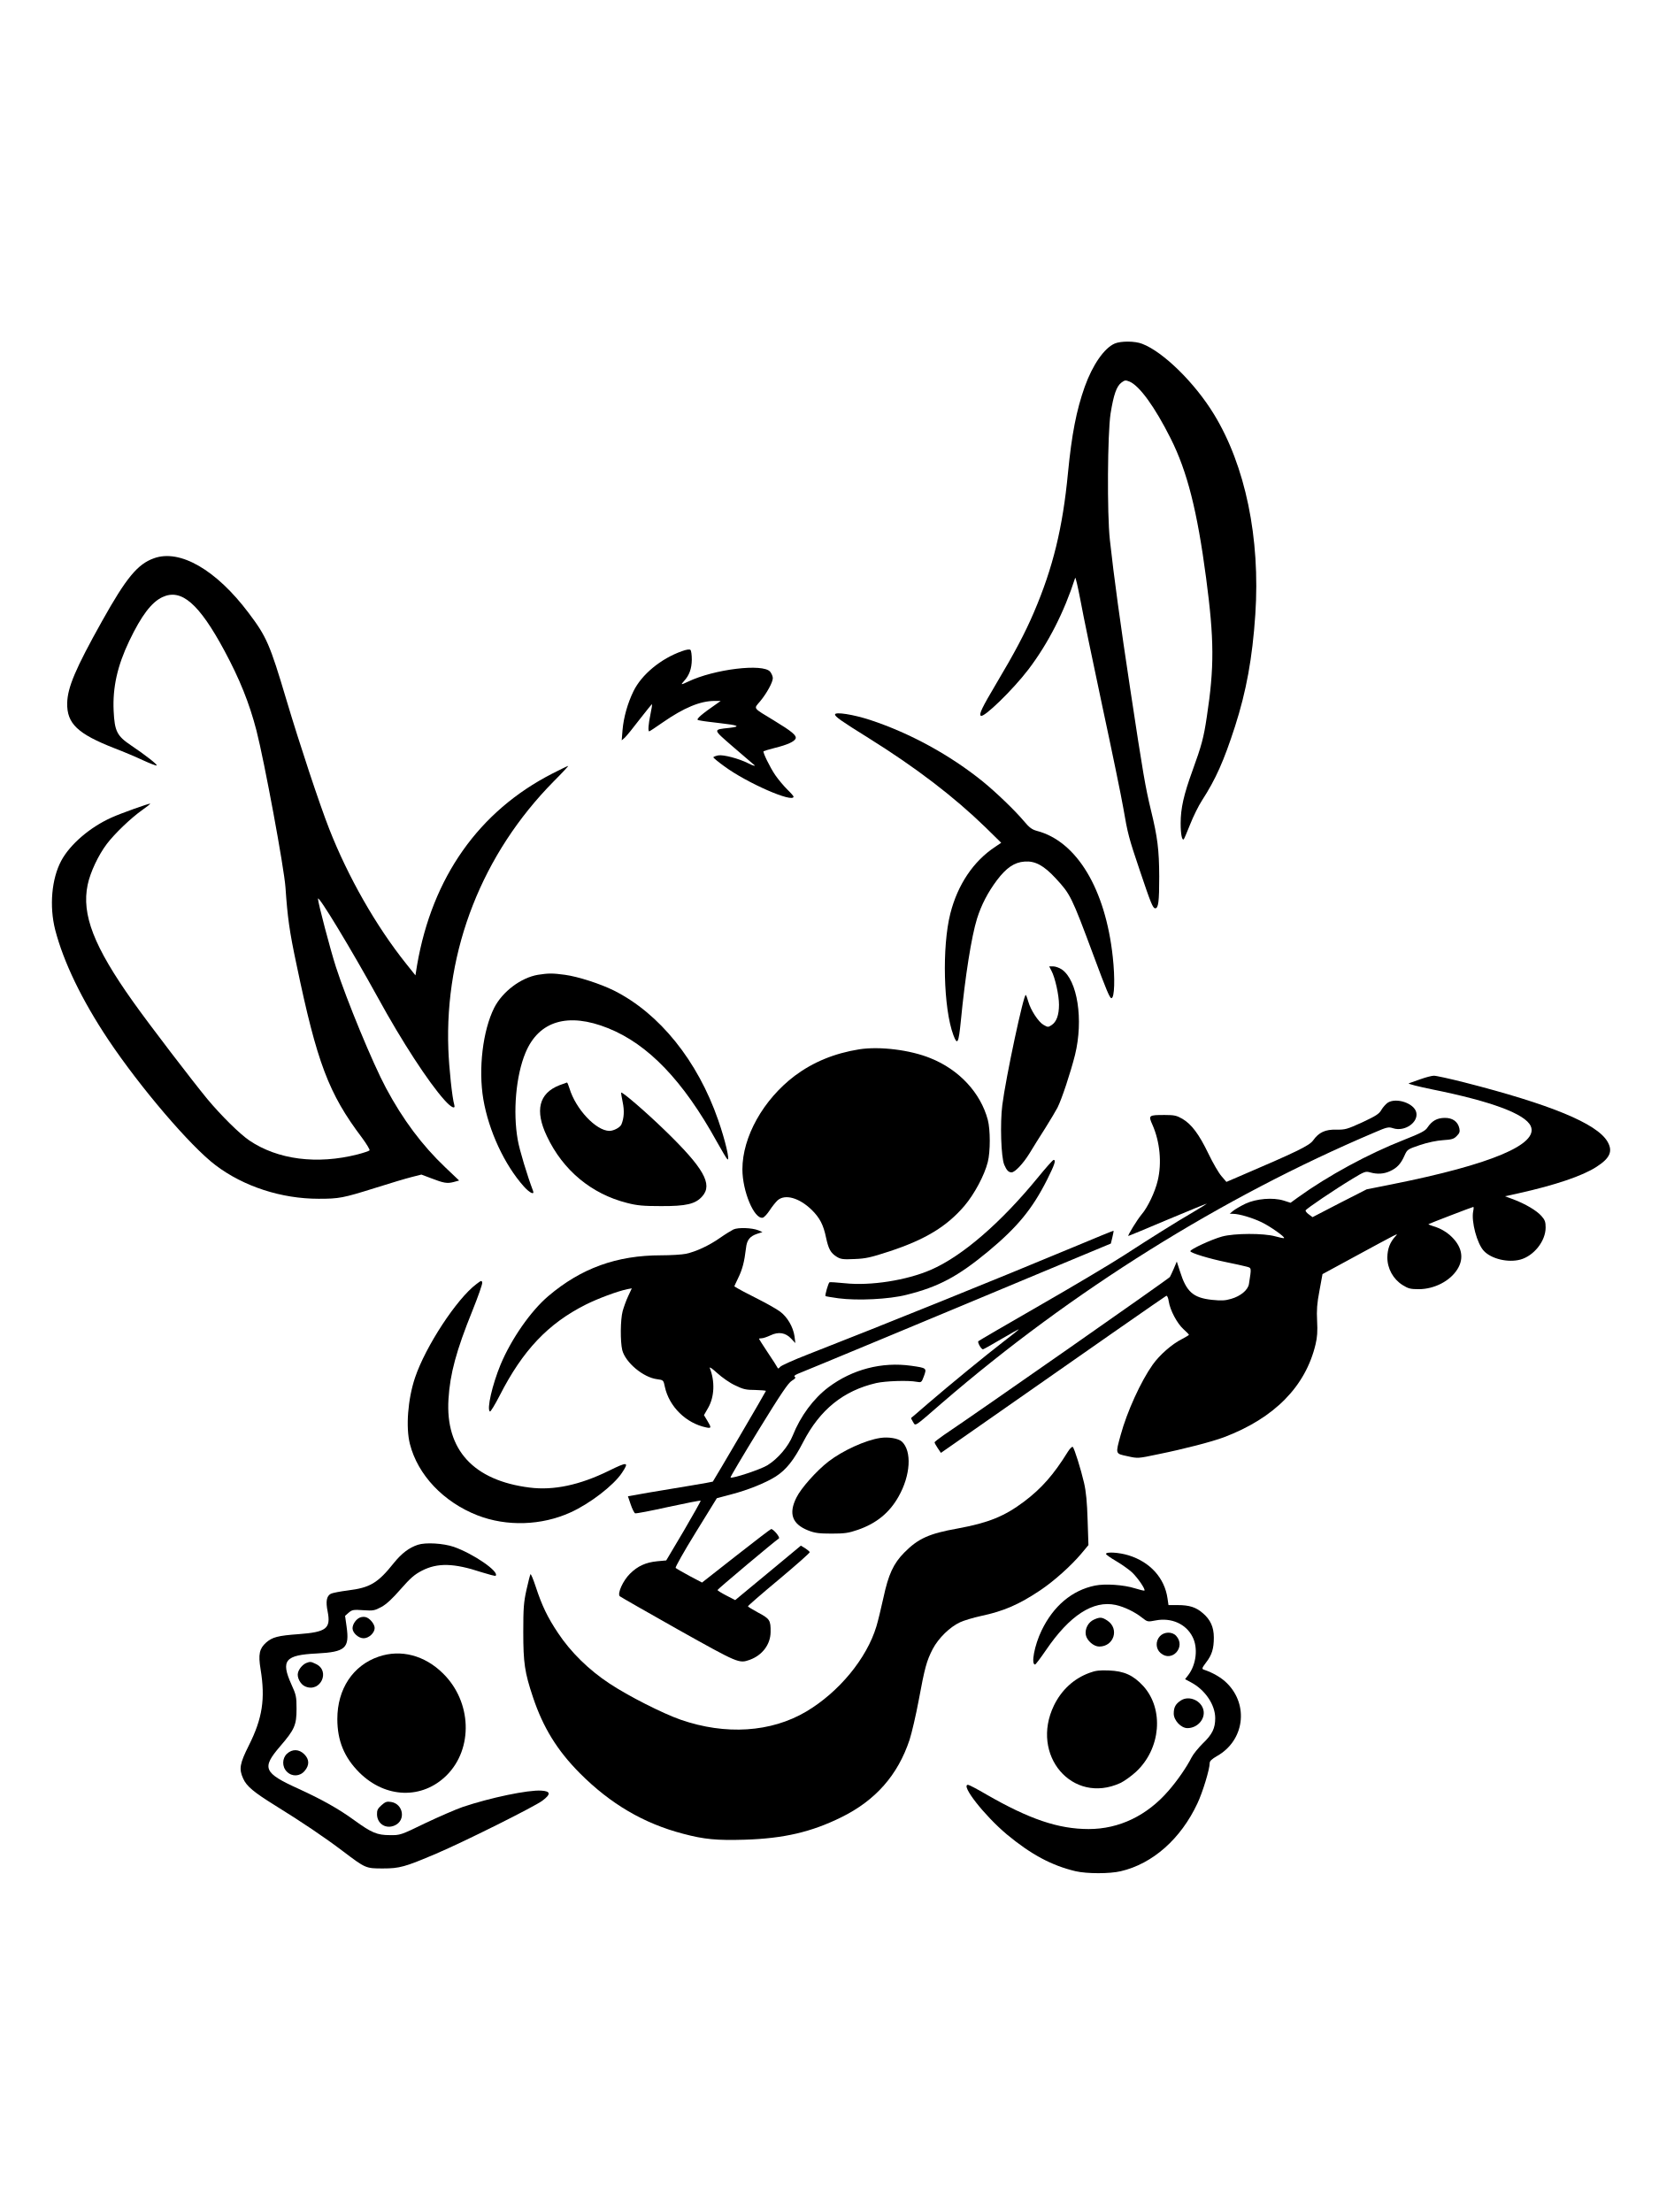
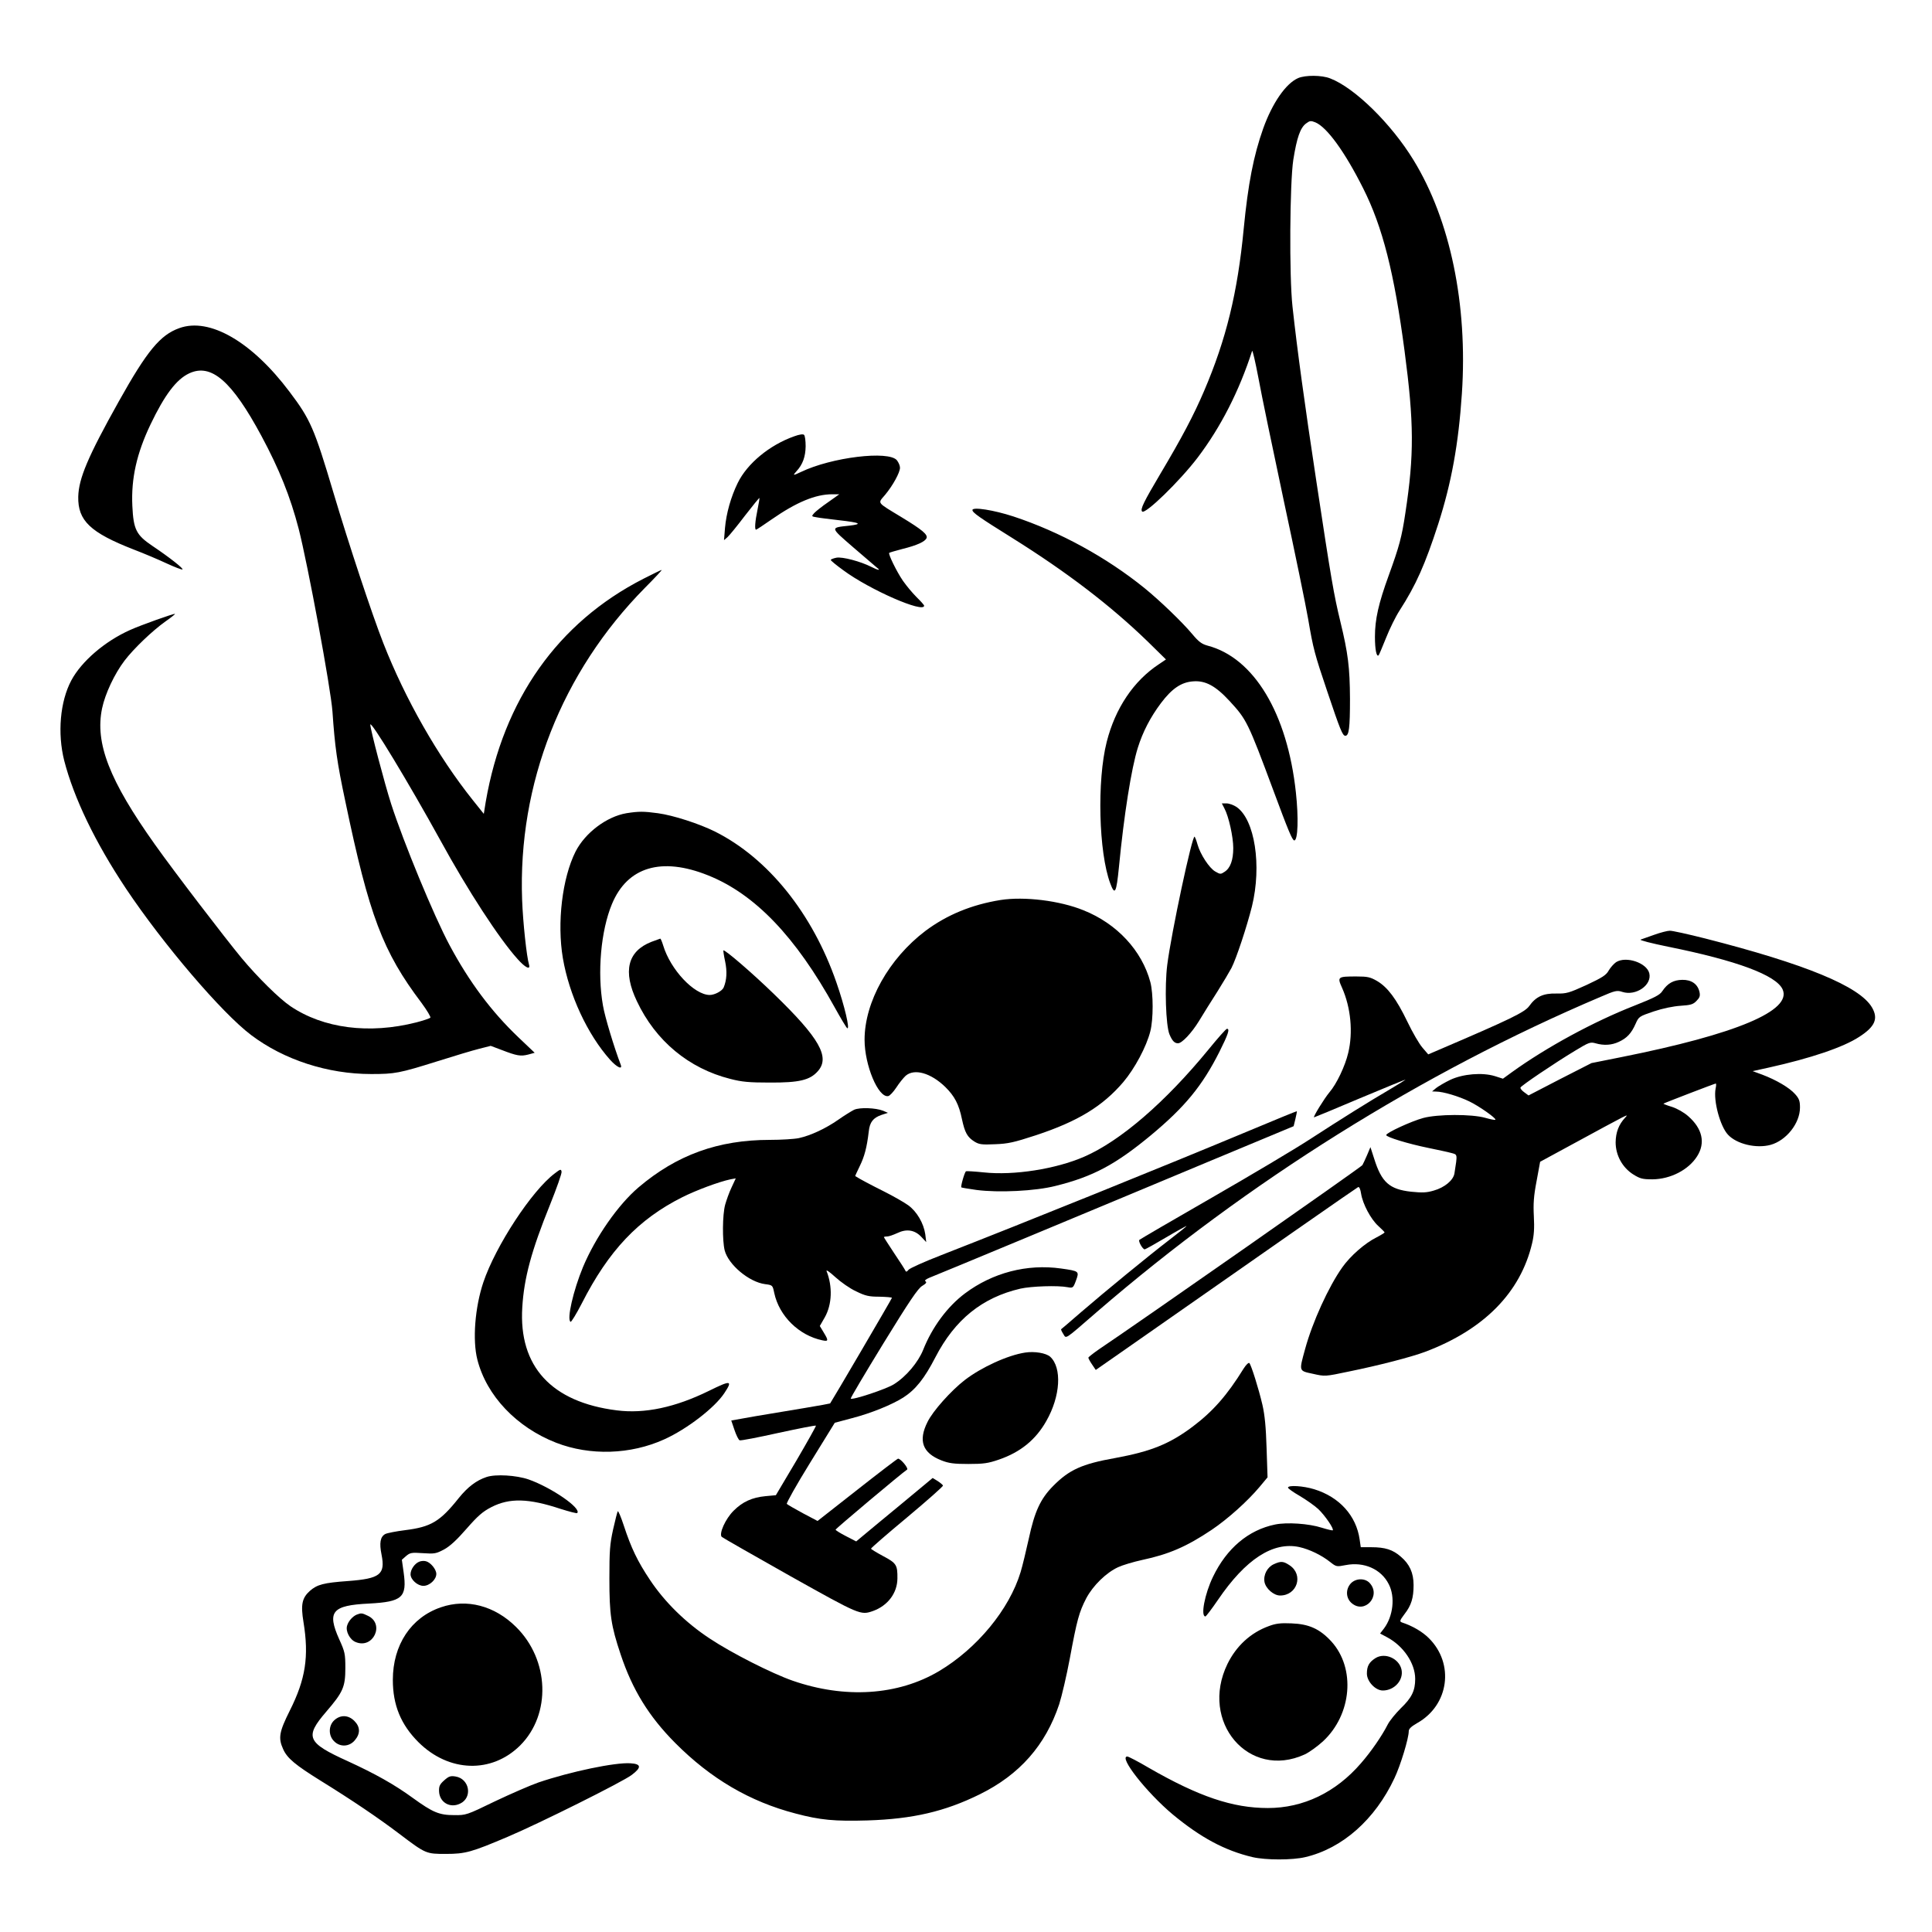
- <svg xmlns="http://www.w3.org/2000/svg" version="1.0" width="1200pt" height="1600pt" viewBox="0 0 1200 1600" preserveAspectRatio="xMidYMid meet">
-   <g transform="translate(0,1600) scale(0.1,-0.1)" fill="#000000" stroke="none">
-     <path d="M8063 13515 c-76 -33 -160 -154 -217 -313 -60 -169 -94 -344 -121 -622 -38 -398 -109 -688 -246 -1008 -64 -150 -139 -292 -273 -517 -103 -174 -125 -219 -112 -232 19 -20 233 188 345 335 144 190 258 414 338 662 3 8 20 -67 39 -166 18 -100 90 -445 158 -765 69 -321 137 -651 151 -733 32 -187 40 -217 119 -451 80 -238 95 -275 112 -275 23 0 29 48 29 230 -1 195 -12 283 -60 480 -40 166 -56 256 -150 878 -71 468 -118 811 -147 1077 -21 190 -17 770 5 913 22 137 43 198 79 225 24 18 30 18 58 7 72 -30 183 -183 297 -410 121 -240 193 -526 257 -1010 59 -446 60 -646 5 -1006 -22 -149 -38 -208 -103 -387 -64 -176 -86 -274 -86 -382 0 -80 10 -128 23 -115 3 3 23 51 46 108 22 56 60 133 84 170 102 158 159 287 240 537 82 255 126 496 147 810 37 552 -72 1078 -300 1450 -138 226 -366 450 -518 508 -52 21 -155 21 -199 2z" />
-     <path d="M1114 11962 c-119 -42 -201 -142 -376 -455 -193 -345 -249 -479 -252 -592 -3 -149 75 -223 344 -328 63 -24 155 -63 204 -86 50 -23 94 -40 99 -38 11 3 -80 75 -186 146 -101 68 -118 102 -125 249 -8 170 27 326 113 506 88 184 161 280 240 317 137 64 265 -47 449 -389 110 -205 179 -376 231 -576 57 -222 200 -993 210 -1136 15 -217 28 -314 80 -558 148 -709 232 -932 473 -1251 34 -46 59 -88 55 -92 -5 -5 -44 -18 -86 -29 -294 -75 -579 -38 -784 101 -69 47 -202 178 -303 299 -104 126 -419 537 -538 705 -283 398 -373 630 -328 845 19 91 77 214 139 296 57 75 174 187 256 245 33 23 59 44 58 46 -5 4 -213 -70 -279 -100 -157 -70 -302 -195 -365 -313 -70 -131 -87 -329 -44 -499 60 -232 192 -507 384 -795 230 -344 594 -771 777 -909 204 -154 476 -242 745 -242 148 0 175 5 411 79 104 33 221 68 261 78 l71 18 69 -26 c93 -36 117 -40 164 -28 l40 11 -101 96 c-167 159 -305 343 -428 573 -97 181 -285 637 -362 875 -41 127 -130 466 -130 494 0 33 240 -364 435 -718 170 -311 366 -612 480 -738 47 -53 81 -70 71 -35 -15 49 -38 265 -43 402 -27 721 246 1415 762 1938 61 61 108 112 105 112 -4 0 -55 -25 -114 -55 -532 -272 -869 -750 -979 -1385 l-12 -75 -68 85 c-218 273 -420 628 -556 975 -71 181 -214 613 -310 935 -119 400 -143 455 -273 627 -233 310 -496 463 -684 395z" />
-     <path d="M4933 11290 c-153 -54 -292 -169 -351 -290 -42 -86 -71 -188 -79 -280 l-6 -75 22 19 c12 11 61 71 108 133 48 62 88 111 90 110 1 -2 -4 -35 -12 -73 -15 -72 -19 -124 -9 -124 3 0 47 29 97 64 154 107 272 156 376 156 l44 0 -69 -49 c-38 -26 -77 -57 -87 -68 -18 -20 -17 -21 15 -26 18 -4 80 -11 138 -18 133 -15 151 -24 65 -34 -120 -13 -121 -8 24 -134 72 -62 138 -119 148 -127 26 -19 8 -17 -35 5 -67 34 -180 64 -217 57 -19 -4 -35 -10 -35 -14 0 -4 35 -33 78 -64 163 -121 502 -269 502 -220 0 4 -21 28 -46 52 -25 25 -64 71 -86 103 -39 57 -92 166 -85 173 2 2 38 13 81 24 93 23 142 46 151 68 8 22 -26 51 -156 130 -158 96 -148 83 -101 139 48 58 92 138 92 168 0 13 -9 33 -19 46 -50 62 -406 19 -595 -72 -51 -24 -54 -24 -29 4 39 42 56 90 57 155 0 34 -4 66 -10 71 -5 6 -29 3 -61 -9z" />
-     <path d="M6040 10832 c0 -16 43 -46 245 -172 341 -213 614 -422 843 -644 l114 -112 -43 -29 c-158 -104 -272 -274 -325 -483 -61 -240 -50 -687 22 -879 29 -78 38 -59 54 102 31 322 77 612 117 740 31 99 78 190 144 278 68 90 126 130 200 135 76 6 139 -28 225 -121 107 -116 114 -129 274 -559 92 -248 117 -308 129 -308 23 0 27 143 10 298 -53 492 -261 837 -549 912 -36 10 -55 24 -95 72 -62 74 -199 206 -296 285 -236 191 -526 350 -814 445 -122 40 -255 61 -255 40z" />
-     <path d="M7605 8979 c27 -50 55 -178 55 -246 0 -75 -18 -125 -54 -148 -24 -16 -27 -16 -58 2 -37 21 -93 107 -110 168 -6 22 -14 43 -18 48 -14 16 -145 -598 -170 -796 -17 -133 -9 -378 14 -432 17 -40 31 -55 53 -55 24 0 84 63 130 138 26 43 77 125 115 184 37 59 76 125 87 146 31 61 95 255 127 382 62 253 18 540 -96 618 -18 12 -46 22 -62 22 l-29 0 16 -31z" />
-     <path d="M3891 8949 c-123 -21 -256 -121 -316 -238 -83 -165 -116 -443 -79 -662 39 -229 153 -474 293 -631 43 -48 80 -65 66 -30 -40 105 -98 295 -110 367 -36 203 -13 465 56 630 96 231 308 294 597 178 290 -116 543 -379 787 -821 37 -67 72 -125 77 -128 19 -12 -16 138 -67 284 -149 430 -425 772 -754 937 -99 49 -259 101 -355 114 -88 12 -119 12 -195 0z" />
-     <path d="M6215 8410 c-180 -29 -333 -92 -467 -192 -227 -172 -378 -441 -378 -676 0 -158 85 -362 147 -350 10 2 32 26 50 53 18 28 44 60 58 73 54 47 156 18 246 -69 58 -57 85 -108 104 -201 18 -83 33 -111 78 -139 28 -17 45 -20 127 -16 82 3 117 11 255 56 260 86 414 180 542 330 71 84 144 220 168 316 19 75 19 233 0 305 -52 195 -207 363 -415 446 -147 60 -367 87 -515 64z" />
-     <path d="M10275 8194 c-38 -13 -77 -27 -85 -30 -8 -4 68 -23 170 -44 427 -86 672 -177 712 -265 60 -132 -286 -278 -1002 -421 l-185 -37 -196 -100 -195 -101 -27 20 c-14 10 -25 23 -23 29 3 11 210 151 341 230 84 51 93 54 125 45 52 -15 100 -12 145 9 50 23 78 53 104 112 20 45 22 46 113 77 57 19 121 32 167 35 61 4 77 8 98 30 20 20 24 31 19 55 -11 50 -50 77 -107 76 -55 -1 -91 -21 -124 -70 -15 -24 -49 -41 -170 -89 -258 -101 -550 -260 -765 -415 l-55 -40 -50 16 c-78 24 -198 14 -277 -23 -35 -17 -74 -40 -88 -51 l-25 -21 25 -1 c43 0 140 -29 206 -61 59 -28 170 -106 162 -114 -2 -3 -31 3 -63 12 -84 24 -297 23 -385 -1 -74 -20 -230 -92 -230 -106 0 -13 139 -55 262 -80 57 -12 120 -25 141 -31 41 -11 40 -4 21 -126 -6 -43 -61 -89 -129 -108 -44 -13 -70 -14 -140 -7 -136 15 -184 59 -230 206 l-23 71 -21 -50 c-12 -27 -25 -56 -29 -62 -6 -11 -1389 -978 -1635 -1143 -36 -25 -67 -49 -67 -53 0 -4 10 -23 23 -42 l23 -34 155 108 c936 655 1466 1024 1475 1028 7 2 14 -14 18 -41 10 -64 60 -158 106 -200 22 -20 40 -38 40 -41 0 -2 -22 -16 -49 -30 -73 -36 -164 -116 -214 -187 -85 -120 -185 -339 -231 -508 -38 -139 -40 -134 49 -153 75 -17 75 -17 222 14 187 38 388 90 476 123 365 138 591 368 663 673 12 49 15 95 11 168 -4 78 -1 126 17 219 l22 120 199 108 c365 198 352 192 329 166 -40 -43 -58 -91 -59 -153 0 -81 42 -157 110 -200 42 -26 57 -30 119 -30 112 1 224 59 277 143 53 83 33 172 -55 249 -27 24 -68 47 -101 58 -31 9 -55 19 -53 20 4 4 319 125 325 125 3 0 3 -14 -1 -31 -15 -75 28 -235 77 -287 54 -58 175 -87 264 -63 98 27 183 134 183 232 0 40 -5 55 -30 83 -35 40 -117 88 -204 121 l-60 22 100 22 c261 58 463 126 562 191 98 63 120 113 79 183 -77 131 -413 269 -1036 428 -107 27 -206 49 -220 48 -14 0 -57 -11 -96 -25z" />
-     <path d="M4046 8150 c-148 -58 -179 -183 -90 -369 116 -246 322 -417 579 -482 73 -19 118 -23 245 -23 184 -1 251 15 300 71 77 87 10 205 -273 479 -136 132 -306 278 -314 271 -1 -2 3 -33 11 -69 13 -62 10 -115 -9 -161 -9 -22 -56 -47 -87 -47 -97 1 -244 158 -289 308 -7 23 -15 42 -18 42 -3 -1 -28 -10 -55 -20z" />
-     <path d="M10038 8024 c-14 -10 -35 -33 -46 -52 -16 -29 -40 -44 -138 -90 -110 -50 -124 -54 -187 -53 -81 2 -127 -19 -169 -78 -27 -38 -118 -82 -550 -267 l-77 -33 -36 42 c-20 23 -62 95 -94 162 -68 141 -122 213 -188 252 -42 24 -58 28 -128 28 -117 0 -120 -2 -89 -71 54 -122 69 -276 38 -404 -19 -81 -72 -193 -117 -245 -31 -37 -104 -155 -95 -155 2 0 131 53 286 119 155 65 282 117 282 115 0 -1 -44 -29 -97 -60 -130 -76 -301 -183 -503 -314 -91 -59 -363 -221 -605 -360 -242 -139 -444 -257 -448 -261 -9 -7 20 -59 33 -59 4 0 65 34 134 75 69 41 126 72 126 70 0 -2 -48 -41 -107 -86 -129 -99 -394 -316 -553 -453 -63 -55 -117 -101 -119 -102 -2 -2 4 -15 13 -29 20 -31 1 -44 212 139 934 806 2019 1485 3127 1955 90 39 101 41 134 30 84 -27 185 43 167 116 -16 65 -144 108 -206 69z" />
-     <path d="M7506 7481 c-268 -327 -547 -568 -773 -666 -175 -76 -436 -117 -622 -97 -58 6 -108 9 -111 7 -9 -6 -34 -94 -29 -100 2 -2 45 -9 94 -16 138 -18 366 -7 491 25 234 58 373 133 594 316 210 175 317 305 424 517 54 108 66 143 47 143 -6 0 -57 -58 -115 -129z" />
-     <path d="M5305 7107 c-16 -8 -60 -35 -97 -61 -80 -56 -173 -99 -246 -115 -29 -6 -110 -11 -180 -11 -321 0 -578 -93 -816 -295 -127 -108 -267 -309 -345 -495 -60 -145 -102 -326 -77 -340 4 -3 36 49 70 115 167 328 351 522 624 659 88 44 228 96 299 111 l33 6 -26 -56 c-15 -31 -32 -80 -40 -108 -17 -63 -18 -221 -3 -283 23 -89 151 -197 251 -210 47 -6 47 -7 57 -55 31 -144 154 -264 299 -294 38 -8 39 -2 8 49 l-24 40 31 54 c45 80 49 191 11 287 -4 11 19 -5 54 -37 34 -31 92 -72 130 -89 57 -28 79 -33 144 -33 43 -1 78 -4 78 -7 0 -5 -374 -643 -384 -656 -1 -1 -71 -14 -156 -28 -85 -14 -223 -37 -306 -51 l-152 -27 20 -59 c11 -33 26 -62 32 -64 7 -3 115 18 241 46 125 27 230 48 233 45 2 -2 -53 -100 -122 -218 l-127 -214 -65 -6 c-83 -8 -142 -35 -197 -90 -51 -50 -93 -144 -74 -163 7 -6 198 -115 425 -243 436 -244 437 -244 515 -217 91 33 150 111 151 201 1 85 -6 96 -89 140 -41 22 -75 43 -75 46 0 4 101 92 225 195 124 104 224 192 222 197 -1 4 -16 17 -33 28 l-31 19 -189 -157 c-104 -86 -211 -174 -238 -197 l-48 -40 -64 33 c-35 18 -64 36 -64 40 0 6 412 352 444 373 11 7 -39 68 -56 68 -4 0 -118 -87 -254 -194 l-246 -193 -91 48 c-50 27 -95 53 -100 58 -4 4 59 117 145 256 l153 248 105 28 c120 31 248 83 321 129 76 49 131 118 199 250 121 234 291 371 528 426 66 15 232 21 293 9 33 -6 35 -5 52 41 21 58 21 59 -92 75 -212 30 -426 -26 -598 -155 -109 -82 -203 -209 -259 -350 -31 -77 -105 -166 -182 -214 -45 -29 -258 -100 -268 -89 -3 2 89 157 203 343 161 262 215 342 241 357 23 14 30 22 21 28 -8 5 -1 12 22 22 19 7 291 120 604 250 314 131 815 339 1115 465 l545 227 11 45 c6 25 10 46 9 48 -1 1 -132 -52 -291 -119 -539 -225 -1375 -563 -1918 -775 -103 -40 -195 -81 -203 -91 -10 -13 -16 -14 -19 -6 -3 7 -34 56 -70 109 -35 53 -64 98 -64 100 0 2 9 4 20 4 11 0 39 10 63 21 58 28 109 20 150 -24 l30 -32 -6 49 c-10 68 -52 141 -106 180 -25 18 -93 57 -151 86 -84 42 -148 76 -178 95 -1 1 12 29 28 62 29 59 44 114 56 215 6 58 27 85 79 103 l40 13 -30 13 c-45 18 -145 22 -180 6z" />
-     <path d="M3446 6712 c-142 -106 -368 -451 -444 -677 -52 -155 -68 -359 -37 -480 57 -224 243 -420 489 -516 211 -82 463 -74 672 21 140 63 313 196 373 287 53 80 42 82 -96 14 -210 -103 -399 -143 -572 -121 -406 51 -610 273 -587 640 11 182 56 350 173 639 41 102 73 193 71 203 -3 18 -7 17 -42 -10z" />
-     <path d="M6368 5599 c-108 -16 -272 -91 -376 -171 -85 -66 -198 -192 -231 -260 -59 -117 -31 -193 87 -239 46 -18 78 -22 167 -22 94 0 122 4 189 27 134 46 229 123 295 240 88 154 98 331 24 399 -26 23 -97 35 -155 26z" />
-     <path d="M7724 5499 c-102 -165 -190 -265 -316 -360 -144 -108 -259 -154 -481 -195 -208 -37 -286 -73 -386 -174 -79 -80 -115 -159 -151 -327 -17 -76 -39 -169 -51 -208 -70 -231 -270 -474 -507 -615 -255 -151 -584 -172 -909 -59 -129 45 -380 172 -515 262 -149 98 -280 227 -371 364 -77 115 -117 199 -162 336 -18 55 -35 95 -38 90 -3 -4 -16 -55 -29 -113 -20 -91 -23 -132 -23 -305 0 -223 10 -292 70 -471 73 -219 175 -385 339 -550 221 -222 463 -364 747 -438 154 -41 244 -49 448 -43 280 9 479 55 696 162 248 122 409 305 494 560 16 50 46 178 66 285 44 237 57 286 102 373 42 79 124 159 198 193 28 13 95 33 150 45 165 35 276 83 431 187 101 68 223 178 297 266 l50 60 -6 181 c-4 130 -11 205 -26 270 -23 99 -69 245 -81 259 -5 4 -21 -11 -36 -35z" />
-     <path d="M3022 4826 c-63 -21 -116 -61 -172 -130 -117 -147 -173 -180 -333 -200 -56 -7 -112 -18 -124 -24 -31 -17 -38 -55 -23 -129 24 -122 -9 -148 -207 -163 -154 -11 -193 -22 -238 -61 -49 -44 -58 -85 -40 -194 35 -214 13 -355 -85 -550 -66 -132 -73 -170 -41 -240 25 -56 76 -98 232 -195 194 -120 357 -230 489 -330 165 -125 166 -125 290 -125 121 0 159 11 385 107 198 84 711 340 768 383 63 47 61 69 -8 73 -95 6 -369 -51 -570 -119 -49 -17 -171 -70 -270 -117 -177 -86 -181 -87 -255 -86 -92 0 -132 17 -255 106 -115 84 -235 151 -405 229 -254 115 -269 150 -134 307 105 122 119 154 119 272 0 88 -3 101 -38 178 -77 172 -45 211 185 222 207 11 237 38 215 194 l-11 78 26 23 c25 21 34 23 105 18 72 -5 82 -3 131 23 37 20 80 60 140 129 71 81 100 106 154 134 113 58 231 55 430 -11 54 -17 100 -29 103 -26 29 29 -160 159 -302 209 -76 26 -204 34 -261 15z" />
-     <path d="M8000 4760 c0 -5 32 -28 72 -51 39 -23 92 -60 116 -82 41 -39 99 -123 90 -132 -2 -2 -33 5 -68 16 -81 26 -217 35 -290 20 -166 -34 -301 -148 -386 -325 -51 -105 -78 -246 -47 -246 4 0 39 46 78 103 172 253 342 363 505 328 63 -14 138 -50 192 -93 38 -30 40 -30 97 -19 113 22 220 -25 267 -119 41 -79 27 -199 -30 -275 l-24 -31 43 -23 c102 -54 175 -162 175 -259 0 -73 -21 -117 -90 -183 -32 -32 -69 -77 -81 -101 -35 -69 -103 -168 -166 -240 -156 -181 -358 -278 -578 -278 -219 0 -429 71 -740 250 -66 39 -126 70 -133 70 -56 0 118 -222 281 -359 175 -145 324 -225 497 -266 83 -19 247 -19 327 0 231 54 434 234 554 490 38 80 89 248 89 292 0 15 15 29 53 51 197 111 232 368 72 527 -40 40 -101 76 -168 98 -15 6 -13 12 17 52 42 54 56 100 56 180 0 76 -25 130 -79 176 -50 44 -98 59 -184 59 l-65 0 -7 48 c-21 148 -126 264 -282 312 -68 21 -163 27 -163 10z" />
-     <path d="M2604 4300 c-28 -11 -54 -48 -54 -78 0 -33 43 -72 80 -72 38 0 80 39 80 74 0 29 -36 72 -65 79 -11 3 -30 2 -41 -3z" />
-     <path d="M7913 4285 c-41 -18 -67 -66 -59 -111 8 -41 57 -84 97 -84 106 0 147 128 60 187 -39 26 -54 28 -98 8z" />
-     <path d="M8390 4165 c-33 -36 -31 -91 5 -122 82 -71 186 45 112 125 -29 31 -86 30 -117 -3z" />
-     <path d="M2739 4017 c-186 -63 -299 -234 -299 -451 0 -157 50 -278 159 -387 189 -188 455 -196 632 -20 193 193 182 531 -26 736 -133 132 -306 177 -466 122z" />
-     <path d="M2215 3971 c-25 -11 -51 -40 -59 -68 -11 -34 17 -88 53 -102 109 -46 183 113 76 163 -37 18 -41 18 -70 7z" />
-     <path d="M7881 3900 c-113 -41 -202 -123 -257 -235 -175 -360 133 -721 480 -562 28 13 79 50 113 81 180 167 204 454 52 621 -72 78 -139 108 -248 112 -67 3 -98 -1 -140 -17z" />
-     <path d="M8543 3701 c-39 -25 -53 -49 -53 -96 0 -49 53 -105 99 -105 72 0 130 65 116 130 -15 69 -103 108 -162 71z" />
-     <path d="M2076 3315 c-36 -33 -37 -95 -1 -130 37 -38 95 -35 129 6 35 41 34 83 -3 120 -38 38 -87 39 -125 4z" />
-     <path d="M2759 2942 c-27 -24 -33 -36 -32 -67 2 -69 67 -108 130 -78 80 37 60 155 -28 169 -31 5 -42 1 -70 -24z" />
-   </g>
+ <svg xmlns="http://www.w3.org/2000/svg" class="logo" viewBox="0 200 1200 1200">
+   <path d="M806.3 248.5c-7.6 3.3-16 15.4-21.7 31.3-6 16.9-9.4 34.4-12.1 62.2-3.8 39.8-10.9 68.8-24.6 100.8-6.4 15-13.9 29.2-27.3 51.7-10.3 17.4-12.5 21.9-11.2 23.2 1.9 2 23.3-18.8 34.5-33.5 14.4-19 25.8-41.4 33.8-66.2.3-.8 2 6.7 3.9 16.6 1.8 10 9 44.5 15.8 76.5 6.9 32.1 13.7 65.1 15.1 73.3 3.2 18.7 4 21.7 11.9 45.1 8 23.8 9.5 27.5 11.2 27.5 2.3 0 2.9-4.8 2.9-23-.1-19.5-1.2-28.3-6-48-4-16.6-5.6-25.6-15-87.8-7.1-46.8-11.8-81.1-14.7-107.7-2.1-19-1.7-77 .5-91.3 2.2-13.7 4.3-19.8 7.9-22.5 2.4-1.8 3-1.8 5.8-.7 7.2 3 18.3 18.3 29.7 41 12.1 24 19.3 52.6 25.7 101 5.9 44.6 6 64.6.5 100.6-2.2 14.9-3.8 20.8-10.3 38.7-6.4 17.6-8.6 27.4-8.6 38.2 0 8 1 12.8 2.3 11.5.3-.3 2.3-5.1 4.6-10.8 2.2-5.6 6-13.3 8.4-17 10.2-15.8 15.9-28.7 24-53.7 8.2-25.5 12.6-49.6 14.7-81 3.7-55.2-7.2-107.8-30-145-13.8-22.6-36.6-45-51.8-50.8-5.2-2.1-15.5-2.1-19.9-.2M111.4 403.8C99.5 408 91.3 418 73.8 449.3c-19.3 34.5-24.9 47.9-25.2 59.2-.3 14.9 7.5 22.3 34.4 32.8 6.3 2.4 15.5 6.3 20.4 8.6 5 2.3 9.4 4 9.9 3.8 1.1-.3-8-7.5-18.6-14.6-10.1-6.8-11.8-10.2-12.5-24.9-.8-17 2.7-32.6 11.3-50.6 8.8-18.4 16.1-28 24-31.7 13.7-6.4 26.5 4.7 44.9 38.9 11 20.5 17.9 37.6 23.1 57.6 5.7 22.2 20 99.3 21 113.6 1.5 21.7 2.8 31.4 8 55.8 14.8 70.9 23.2 93.2 47.3 125.1 3.4 4.6 5.9 8.8 5.5 9.2-.5.5-4.4 1.8-8.6 2.9-29.4 7.5-57.9 3.8-78.4-10.1-6.9-4.7-20.2-17.8-30.3-29.9-10.4-12.6-41.9-53.7-53.8-70.5-28.3-39.8-37.3-63-32.8-84.5 1.9-9.1 7.7-21.4 13.9-29.6 5.7-7.5 17.4-18.7 25.6-24.5 3.3-2.3 5.9-4.4 5.8-4.6-.5-.4-21.3 7-27.9 10-15.7 7-30.2 19.5-36.5 31.3-7 13.1-8.7 32.9-4.4 49.9 6 23.2 19.2 50.7 38.4 79.5 23 34.4 59.4 77.1 77.7 90.9 20.4 15.4 47.6 24.2 74.5 24.2 14.8 0 17.5-.5 41.1-7.9 10.4-3.3 22.1-6.8 26.1-7.8l7.1-1.8 6.9 2.6c9.3 3.6 11.7 4 16.4 2.8l4-1.1-10.1-9.6c-16.7-15.9-30.5-34.3-42.8-57.3-9.7-18.1-28.5-63.7-36.2-87.5-4.1-12.7-13-46.6-13-49.4 0-3.3 24 36.4 43.5 71.8 17 31.1 36.6 61.2 48 73.8 4.7 5.3 8.1 7 7.1 3.5-1.5-4.9-3.8-26.5-4.3-40.2-2.7-72.1 24.6-141.5 76.2-193.8 6.1-6.1 10.8-11.2 10.5-11.2-.4 0-5.5 2.5-11.4 5.5-53.2 27.2-86.9 75-97.9 138.5l-1.2 7.5-6.8-8.5c-21.8-27.3-42-62.8-55.6-97.5-7.1-18.1-21.4-61.3-31-93.5-11.9-40-14.3-45.5-27.3-62.7-23.3-31-49.6-46.3-68.4-39.5M493.3 471c-15.3 5.4-29.2 16.9-35.1 29-4.2 8.6-7.1 18.8-7.9 28l-.6 7.5 2.2-1.9c1.2-1.1 6.1-7.1 10.8-13.3 4.8-6.2 8.8-11.1 9-11 .1.2-.4 3.5-1.2 7.3-1.5 7.2-1.9 12.4-.9 12.4.3 0 4.7-2.9 9.7-6.4 15.4-10.7 27.2-15.6 37.6-15.6h4.4l-6.9 4.9c-3.8 2.6-7.7 5.7-8.7 6.8-1.8 2-1.7 2.1 1.5 2.6 1.8.4 8 1.1 13.8 1.8 13.3 1.5 15.1 2.4 6.5 3.4-12 1.3-12.1.8 2.4 13.4 7.2 6.2 13.8 11.9 14.8 12.7 2.6 1.9.8 1.7-3.5-.5-6.7-3.4-18-6.4-21.7-5.7-1.9.4-3.5 1-3.5 1.4s3.5 3.3 7.8 6.4c16.3 12.1 50.2 26.9 50.2 22 0-.4-2.1-2.8-4.6-5.2a89 89 0 0 1-8.6-10.3c-3.9-5.7-9.2-16.6-8.5-17.3.2-.2 3.8-1.3 8.1-2.4 9.3-2.3 14.2-4.6 15.1-6.8.8-2.2-2.6-5.1-15.6-13-15.8-9.6-14.8-8.3-10.1-13.9 4.8-5.8 9.2-13.8 9.2-16.8 0-1.3-.9-3.3-1.9-4.6-5-6.2-40.6-1.9-59.5 7.2-5.1 2.4-5.4 2.4-2.9-.4 3.9-4.2 5.6-9 5.7-15.5 0-3.4-.4-6.6-1-7.1-.5-.6-2.9-.3-6.1.9M604 516.8c0 1.6 4.3 4.6 24.5 17.2 34.1 21.3 61.4 42.2 84.3 64.4l11.4 11.2-4.3 2.9c-15.8 10.4-27.2 27.4-32.5 48.3-6.1 24-5 68.7 2.2 87.9 2.9 7.8 3.8 5.9 5.4-10.2 3.1-32.2 7.7-61.2 11.7-74 3.1-9.9 7.8-19 14.4-27.8 6.8-9 12.6-13 20-13.5 7.6-.6 13.9 2.8 22.5 12.1 10.7 11.6 11.4 12.9 27.4 55.9 9.2 24.8 11.7 30.8 12.9 30.8 2.3 0 2.7-14.3 1-29.8-5.3-49.2-26.1-83.7-54.9-91.2-3.6-1-5.5-2.4-9.5-7.2-6.2-7.4-19.9-20.6-29.6-28.5-23.6-19.1-52.6-35-81.4-44.5-12.2-4-25.5-6.1-25.5-4" />
+   <path d="M760.5 702.1c2.7 5 5.5 17.8 5.5 24.6 0 7.5-1.8 12.5-5.4 14.8-2.4 1.6-2.7 1.6-5.8-.2-3.7-2.1-9.3-10.7-11-16.8-.6-2.2-1.4-4.3-1.8-4.8-1.4-1.6-14.5 59.8-17 79.6-1.7 13.3-.9 37.8 1.4 43.2 1.7 4 3.1 5.5 5.3 5.5 2.4 0 8.4-6.3 13-13.8 2.6-4.3 7.7-12.5 11.5-18.4 3.7-5.9 7.6-12.5 8.7-14.6 3.1-6.1 9.5-25.5 12.7-38.2 6.2-25.3 1.8-54-9.6-61.8-1.8-1.2-4.6-2.2-6.2-2.2h-2.9zm-371.4 3c-12.3 2.1-25.6 12.1-31.6 23.8-8.3 16.5-11.6 44.3-7.9 66.2 3.9 22.9 15.3 47.4 29.3 63.1 4.3 4.8 8 6.5 6.6 3-4-10.5-9.8-29.5-11-36.7-3.6-20.3-1.3-46.5 5.6-63 9.6-23.1 30.8-29.4 59.7-17.8 29 11.6 54.3 37.9 78.7 82.1 3.7 6.7 7.2 12.5 7.7 12.8 1.9 1.2-1.6-13.8-6.7-28.4-14.9-43-42.5-77.2-75.4-93.7-9.9-4.9-25.9-10.1-35.5-11.4-8.8-1.2-11.9-1.2-19.5 0M621.5 759c-18 2.9-33.3 9.2-46.7 19.2-22.7 17.2-37.8 44.1-37.8 67.6 0 15.8 8.5 36.2 14.7 35 1-.2 3.2-2.6 5-5.3 1.8-2.8 4.4-6 5.8-7.3 5.4-4.7 15.6-1.8 24.6 6.9 5.8 5.7 8.5 10.8 10.4 20.1 1.8 8.3 3.3 11.1 7.8 13.9 2.8 1.7 4.5 2 12.7 1.6 8.2-.3 11.7-1.1 25.5-5.6 26-8.6 41.4-18 54.2-33 7.1-8.4 14.4-22 16.8-31.6 1.9-7.5 1.9-23.3 0-30.5-5.2-19.5-20.7-36.3-41.5-44.6-14.7-6-36.7-8.7-51.5-6.4m406 21.6c-3.8 1.3-7.7 2.7-8.5 3-.8.4 6.8 2.3 17 4.4 42.7 8.6 67.2 17.7 71.2 26.5 6 13.2-28.6 27.8-100.2 42.1l-18.5 3.7-19.6 10-19.5 10.1-2.7-2c-1.4-1-2.5-2.3-2.3-2.9.3-1.1 21-15.1 34.1-23 8.4-5.1 9.3-5.4 12.5-4.5 5.2 1.5 10 1.2 14.5-.9 5-2.3 7.8-5.3 10.4-11.2 2-4.5 2.2-4.6 11.3-7.7 5.7-1.9 12.1-3.2 16.7-3.5 6.1-.4 7.7-.8 9.8-3 2-2 2.4-3.1 1.9-5.5-1.1-5-5-7.7-10.7-7.6-5.5.1-9.1 2.1-12.4 7-1.5 2.4-4.9 4.1-17 8.9-25.8 10.1-55 26-76.5 41.5l-5.5 4-5-1.6c-7.8-2.4-19.8-1.4-27.7 2.3-3.5 1.7-7.4 4-8.8 5.1l-2.5 2.1 2.5.1c4.3 0 14 2.9 20.6 6.1 5.9 2.8 17 10.6 16.2 11.4-.2.3-3.1-.3-6.3-1.2-8.4-2.4-29.7-2.3-38.5.1-7.4 2-23 9.2-23 10.6 0 1.3 13.9 5.5 26.2 8 5.7 1.2 12 2.5 14.1 3.1 4.1 1.1 4 .4 2.1 12.6-.6 4.3-6.1 8.9-12.9 10.8-4.4 1.3-7 1.4-14 .7-13.6-1.5-18.4-5.9-23-20.6l-2.3-7.1-2.1 5c-1.2 2.7-2.5 5.6-2.9 6.2-.6 1.1-138.9 97.8-163.5 114.3-3.6 2.5-6.7 4.9-6.7 5.3s1 2.3 2.3 4.2l2.3 3.4 15.5-10.8c93.6-65.5 146.6-102.4 147.5-102.8.7-.2 1.4 1.4 1.8 4.1 1 6.4 6 15.8 10.6 20 2.2 2 4 3.8 4 4.1 0 .2-2.2 1.6-4.9 3-7.3 3.6-16.4 11.6-21.4 18.7-8.5 12-18.5 33.9-23.1 50.8-3.8 13.9-4 13.4 4.9 15.3 7.5 1.7 7.5 1.7 22.2-1.4 18.7-3.8 38.8-9 47.6-12.3 36.5-13.8 59.1-36.8 66.3-67.3 1.2-4.9 1.5-9.5 1.1-16.8-.4-7.8-.1-12.6 1.7-21.9l2.2-12 19.9-10.8c36.5-19.8 35.2-19.2 32.9-16.6-4 4.3-5.8 9.1-5.9 15.3 0 8.1 4.2 15.7 11 20 4.2 2.6 5.7 3 11.9 3 11.2-.1 22.4-5.9 27.7-14.3 5.3-8.3 3.3-17.2-5.5-24.9-2.7-2.4-6.8-4.7-10.1-5.8-3.1-.9-5.5-1.9-5.3-2 .4-.4 31.9-12.5 32.5-12.5.3 0 .3 1.4-.1 3.1-1.5 7.5 2.8 23.5 7.7 28.7 5.4 5.8 17.5 8.7 26.4 6.3 9.8-2.7 18.3-13.4 18.3-23.2 0-4-.5-5.5-3-8.3-3.5-4-11.7-8.8-20.4-12.1l-6-2.2 10-2.2c26.1-5.8 46.3-12.6 56.2-19.1 9.8-6.3 12-11.3 7.9-18.3-7.7-13.1-41.3-26.9-103.6-42.8-10.7-2.7-20.6-4.9-22-4.8-1.4 0-5.7 1.1-9.6 2.5" />
+   <path d="M404.6 785c-14.8 5.8-17.9 18.3-9 36.9 11.6 24.6 32.2 41.7 57.9 48.2 7.3 1.9 11.8 2.3 24.5 2.3 18.4.1 25.1-1.5 30-7.1 7.7-8.7 1-20.5-27.3-47.9-13.6-13.2-30.6-27.8-31.4-27.1-.1.2.3 3.3 1.1 6.9 1.3 6.2 1 11.5-.9 16.1-.9 2.2-5.6 4.7-8.7 4.7-9.7-.1-24.4-15.8-28.9-30.8-.7-2.3-1.5-4.2-1.8-4.2-.3.1-2.8 1-5.5 2m599.2 12.6c-1.4 1-3.5 3.3-4.6 5.2-1.6 2.9-4 4.4-13.8 9-11 5-12.4 5.4-18.7 5.3-8.1-.2-12.7 1.9-16.9 7.8-2.7 3.8-11.8 8.2-55 26.7l-7.7 3.3-3.6-4.2c-2-2.3-6.2-9.5-9.4-16.2-6.8-14.1-12.2-21.3-18.8-25.2-4.2-2.4-5.8-2.8-12.8-2.8-11.7 0-12 .2-8.9 7.1 5.4 12.2 6.9 27.6 3.8 40.4-1.9 8.1-7.2 19.3-11.7 24.5-3.1 3.7-10.4 15.5-9.5 15.5.2 0 13.1-5.3 28.6-11.9 15.5-6.5 28.2-11.7 28.2-11.5 0 .1-4.4 2.9-9.7 6-13 7.6-30.1 18.3-50.3 31.4-9.1 5.9-36.3 22.1-60.5 36s-44.4 25.7-44.8 26.1c-.9.7 2 5.9 3.3 5.9.4 0 6.5-3.4 13.4-7.5s12.6-7.2 12.6-7-4.8 4.1-10.7 8.6c-12.9 9.9-39.4 31.6-55.3 45.3-6.3 5.5-11.7 10.1-11.9 10.2-.2.2.4 1.5 1.3 2.9 2 3.1.1 4.4 21.2-13.9C775 934 883.5 866.1 994.3 819.1c9-3.9 10.1-4.1 13.4-3 8.4 2.7 18.5-4.3 16.7-11.6-1.6-6.5-14.4-10.8-20.6-6.9m-253.2 54.3c-26.8 32.7-54.7 56.8-77.3 66.6-17.5 7.6-43.6 11.7-62.2 9.7-5.8-.6-10.8-.9-11.1-.7-.9.6-3.4 9.4-2.9 10 .2.2 4.5.9 9.4 1.6 13.8 1.8 36.6.7 49.1-2.5 23.4-5.8 37.3-13.3 59.4-31.6 21-17.5 31.7-30.5 42.4-51.7 5.4-10.8 6.6-14.3 4.7-14.3-.6 0-5.7 5.8-11.5 12.9" />
+   <path d="M530.5 889.3c-1.6.8-6 3.5-9.7 6.1-8 5.6-17.3 9.9-24.6 11.5-2.9.6-11 1.1-18 1.1-32.1 0-57.8 9.3-81.6 29.5-12.7 10.8-26.7 30.9-34.5 49.5-6 14.5-10.2 32.6-7.7 34 .4.3 3.6-4.9 7-11.5 16.7-32.8 35.1-52.2 62.4-65.9 8.8-4.4 22.8-9.6 29.9-11.1l3.3-.6-2.6 5.6c-1.5 3.1-3.2 8-4 10.8-1.7 6.3-1.8 22.1-.3 28.3 2.3 8.9 15.1 19.7 25.1 21 4.7.6 4.7.7 5.7 5.5 3.1 14.4 15.4 26.4 29.9 29.4 3.8.8 3.9.2.8-4.9l-2.4-4 3.1-5.4c4.5-8 4.9-19.1 1.1-28.7-.4-1.1 1.9.5 5.4 3.7 3.4 3.1 9.2 7.2 13 8.9 5.7 2.8 7.9 3.3 14.4 3.3 4.3.1 7.8.4 7.8.7 0 .5-37.4 64.3-38.4 65.6-.1.1-7.1 1.4-15.6 2.8s-22.3 3.7-30.6 5.1l-15.2 2.7 2 5.9c1.1 3.3 2.6 6.2 3.2 6.4.7.3 11.5-1.8 24.1-4.6 12.5-2.7 23-4.8 23.3-4.5.2.2-5.3 10-12.2 21.8l-12.7 21.4-6.5.6c-8.3.8-14.2 3.5-19.7 9-5.1 5-9.3 14.4-7.4 16.3.7.6 19.8 11.5 42.5 24.3 43.6 24.4 43.7 24.4 51.5 21.7 9.1-3.3 15-11.1 15.1-20.1.1-8.5-.6-9.6-8.9-14-4.1-2.2-7.5-4.3-7.5-4.6 0-.4 10.1-9.2 22.5-19.5 12.4-10.4 22.4-19.2 22.2-19.7-.1-.4-1.6-1.7-3.3-2.8l-3.1-1.9-18.9 15.7c-10.4 8.6-21.1 17.4-23.8 19.7l-4.8 4-6.4-3.3c-3.5-1.8-6.4-3.6-6.4-4 0-.6 41.2-35.2 44.4-37.3 1.1-.7-3.9-6.8-5.6-6.8-.4 0-11.8 8.7-25.4 19.4l-24.6 19.3-9.1-4.8c-5-2.7-9.5-5.3-10-5.8-.4-.4 5.9-11.7 14.5-25.6l15.3-24.8 10.5-2.8c12-3.1 24.8-8.3 32.1-12.9 7.6-4.9 13.1-11.8 19.9-25 12.1-23.4 29.1-37.1 52.8-42.6 6.6-1.5 23.2-2.1 29.3-.9 3.3.6 3.5.5 5.2-4.1 2.1-5.8 2.1-5.9-9.2-7.5-21.2-3-42.6 2.6-59.8 15.5-10.9 8.2-20.3 20.9-25.9 35-3.1 7.7-10.5 16.6-18.2 21.4-4.5 2.9-25.8 10-26.8 8.9-.3-.2 8.9-15.7 20.3-34.3 16.1-26.2 21.5-34.2 24.1-35.7 2.3-1.4 3-2.2 2.1-2.8-.8-.5-.1-1.2 2.2-2.2 1.9-.7 29.1-12 60.4-25 31.4-13.1 81.5-33.9 111.5-46.5l54.5-22.7 1.1-4.5c.6-2.5 1-4.6.9-4.8-.1-.1-13.2 5.2-29.1 11.9-53.9 22.5-137.5 56.3-191.8 77.5-10.3 4-19.5 8.1-20.3 9.1-1 1.3-1.6 1.4-1.9.6-.3-.7-3.4-5.6-7-10.9-3.5-5.3-6.4-9.8-6.4-10s.9-.4 2-.4 3.9-1 6.3-2.1c5.8-2.8 10.9-2 15 2.4l3 3.2-.6-4.9c-1-6.8-5.2-14.1-10.6-18-2.5-1.8-9.3-5.7-15.1-8.6-8.4-4.2-14.8-7.6-17.8-9.5-.1-.1 1.2-2.9 2.8-6.2 2.9-5.9 4.4-11.4 5.6-21.5.6-5.8 2.7-8.5 7.9-10.3l4-1.3-3-1.3c-4.5-1.8-14.5-2.2-18-.6" />
+   <path d="M344.6 928.8c-14.2 10.6-36.8 45.1-44.4 67.7-5.2 15.5-6.8 35.9-3.7 48 5.7 22.4 24.3 42 48.9 51.6 21.1 8.2 46.3 7.4 67.2-2.1 14-6.3 31.3-19.6 37.3-28.7 5.3-8 4.2-8.2-9.6-1.4-21 10.3-39.9 14.3-57.2 12.1-40.6-5.1-61-27.3-58.7-64 1.1-18.2 5.6-35 17.3-63.9 4.1-10.2 7.3-19.3 7.1-20.3-.3-1.8-.7-1.7-4.2 1m292.2 111.3c-10.8 1.6-27.2 9.1-37.6 17.1-8.5 6.6-19.8 19.2-23.1 26-5.9 11.7-3.1 19.3 8.7 23.9 4.6 1.8 7.8 2.2 16.7 2.2 9.4 0 12.2-.4 18.9-2.7 13.4-4.6 22.9-12.3 29.5-24 8.8-15.4 9.8-33.1 2.4-39.9-2.6-2.3-9.7-3.5-15.5-2.6" />
+   <path d="M772.4 1050.1c-10.2 16.5-19 26.5-31.6 36-14.4 10.8-25.9 15.4-48.1 19.5-20.8 3.7-28.6 7.3-38.6 17.4-7.9 8-11.5 15.9-15.1 32.7-1.7 7.6-3.9 16.9-5.1 20.8-7 23.1-27 47.4-50.7 61.5-25.5 15.1-58.4 17.2-90.9 5.9-12.9-4.5-38-17.2-51.5-26.2-14.9-9.8-28-22.7-37.1-36.4-7.7-11.5-11.7-19.9-16.2-33.6-1.8-5.5-3.5-9.5-3.8-9-.3.4-1.6 5.5-2.9 11.3-2 9.1-2.3 13.2-2.3 30.5 0 22.3 1 29.2 7 47.1 7.3 21.9 17.5 38.5 33.9 55 22.1 22.2 46.3 36.4 74.7 43.8 15.4 4.1 24.4 4.9 44.8 4.3 28-.9 47.9-5.5 69.6-16.2 24.8-12.2 40.9-30.5 49.4-56 1.6-5 4.6-17.8 6.6-28.5 4.4-23.7 5.7-28.6 10.2-37.3 4.2-7.9 12.4-15.9 19.8-19.3 2.8-1.3 9.5-3.3 15-4.5 16.5-3.5 27.6-8.3 43.1-18.7 10.1-6.8 22.3-17.8 29.7-26.6l5-6-.6-18.1c-.4-13-1.1-20.5-2.6-27-2.3-9.9-6.9-24.5-8.1-25.9-.5-.4-2.1 1.1-3.6 3.5m-470.2 67.3c-6.3 2.1-11.6 6.1-17.2 13-11.7 14.7-17.3 18-33.3 20-5.6.7-11.2 1.8-12.4 2.4-3.1 1.7-3.8 5.5-2.3 12.9 2.4 12.2-.9 14.8-20.7 16.3-15.4 1.1-19.3 2.2-23.8 6.1-4.9 4.4-5.8 8.5-4 19.4 3.5 21.4 1.3 35.5-8.5 55-6.6 13.2-7.3 17-4.1 24 2.5 5.6 7.6 9.8 23.2 19.5q29.1 18 48.9 33c16.5 12.5 16.6 12.5 29 12.5 12.1 0 15.9-1.1 38.5-10.7 19.8-8.4 71.1-34 76.8-38.3 6.3-4.7 6.1-6.9-.8-7.3-9.5-.6-36.9 5.1-57 11.9-4.9 1.7-17.1 7-27 11.7-17.7 8.6-18.1 8.7-25.5 8.6-9.2 0-13.2-1.7-25.5-10.6-11.5-8.4-23.5-15.1-40.5-22.9-25.4-11.5-26.9-15-13.4-30.7 10.5-12.2 11.9-15.4 11.9-27.2 0-8.8-.3-10.1-3.8-17.8-7.7-17.2-4.5-21.1 18.5-22.2 20.7-1.1 23.7-3.8 21.5-19.4l-1.1-7.8 2.6-2.3c2.5-2.1 3.4-2.3 10.5-1.8 7.2.5 8.2.3 13.1-2.3 3.7-2 8-6 14-12.9 7.1-8.1 10-10.6 15.4-13.4 11.3-5.8 23.1-5.5 43 1.1 5.4 1.7 10 2.9 10.3 2.6 2.9-2.9-16-15.9-30.2-20.9-7.6-2.6-20.4-3.4-26.1-1.5M800 1124c0 .5 3.2 2.8 7.2 5.1 3.9 2.3 9.2 6 11.6 8.2 4.1 3.9 9.9 12.3 9 13.2-.2.2-3.3-.5-6.8-1.6-8.1-2.6-21.7-3.5-29-2-16.6 3.4-30.1 14.8-38.6 32.5-5.1 10.5-7.8 24.6-4.7 24.6.4 0 3.9-4.6 7.8-10.3 17.2-25.3 34.2-36.3 50.5-32.8 6.3 1.4 13.8 5 19.2 9.3 3.8 3 4 3 9.7 1.9 11.3-2.2 22 2.5 26.7 11.9 4.1 7.9 2.7 19.9-3 27.5l-2.4 3.1 4.3 2.3c10.2 5.4 17.5 16.2 17.5 25.9 0 7.3-2.1 11.7-9 18.3-3.2 3.2-6.9 7.7-8.1 10.1-3.5 6.9-10.3 16.8-16.6 24-15.6 18.1-35.8 27.8-57.8 27.8-21.9 0-42.9-7.1-74-25-6.6-3.9-12.6-7-13.3-7-5.6 0 11.8 22.2 28.1 35.9 17.5 14.5 32.4 22.5 49.7 26.6 8.3 1.9 24.7 1.9 32.7 0 23.1-5.4 43.4-23.4 55.4-49 3.8-8 8.9-24.8 8.9-29.2 0-1.5 1.5-2.9 5.3-5.1 19.7-11.1 23.2-36.8 7.2-52.7-4-4-10.1-7.6-16.8-9.8-1.5-.6-1.3-1.2 1.7-5.2 4.2-5.4 5.6-10 5.6-18 0-7.6-2.5-13-7.9-17.6-5-4.4-9.8-5.9-18.4-5.9h-6.5l-.7-4.8c-2.1-14.8-12.6-26.4-28.2-31.2-6.8-2.1-16.3-2.7-16.3-1" />
+   <path d="M260.4 1170c-2.8 1.1-5.4 4.8-5.4 7.8 0 3.3 4.3 7.2 8 7.2 3.8 0 8-3.9 8-7.4 0-2.9-3.6-7.2-6.5-7.9-1.1-.3-3-.2-4.1.3m530.9 1.5c-4.1 1.8-6.7 6.6-5.9 11.1.8 4.1 5.7 8.4 9.7 8.4 10.6 0 14.7-12.8 6-18.7-3.9-2.6-5.4-2.8-9.8-.8m47.7 12c-3.3 3.6-3.1 9.1.5 12.2 8.2 7.1 18.6-4.5 11.2-12.5-2.9-3.1-8.6-3-11.7.3m-565.1 14.8c-18.6 6.3-29.9 23.4-29.9 45.1 0 15.7 5 27.8 15.9 38.7 18.9 18.8 45.5 19.6 63.2 2 19.3-19.3 18.2-53.1-2.6-73.6-13.3-13.2-30.6-17.7-46.6-12.2m-52.4 4.6c-2.5 1.1-5.1 4-5.9 6.8-1.1 3.4 1.7 8.8 5.3 10.2 10.9 4.6 18.3-11.3 7.6-16.3-3.7-1.8-4.1-1.8-7-.7m566.6 7.1c-11.3 4.1-20.2 12.3-25.7 23.5-17.5 36 13.3 72.1 48 56.2 2.8-1.3 7.9-5 11.3-8.1 18-16.7 20.4-45.4 5.2-62.1-7.2-7.8-13.9-10.8-24.8-11.2-6.7-.3-9.8.1-14 1.7m66.2 19.9c-3.9 2.5-5.3 4.9-5.3 9.6 0 4.9 5.3 10.5 9.9 10.5 7.2 0 13-6.5 11.6-13-1.5-6.9-10.3-10.8-16.2-7.1m-646.7 38.6c-3.6 3.3-3.7 9.5-.1 13 3.7 3.8 9.5 3.5 12.9-.6 3.5-4.1 3.4-8.3-.3-12-3.8-3.8-8.7-3.9-12.5-.4m68.3 37.3c-2.7 2.4-3.3 3.6-3.2 6.7.2 6.9 6.7 10.8 13 7.8 8-3.7 6-15.5-2.8-16.9-3.1-.5-4.2-.1-7 2.4" />
</svg>
